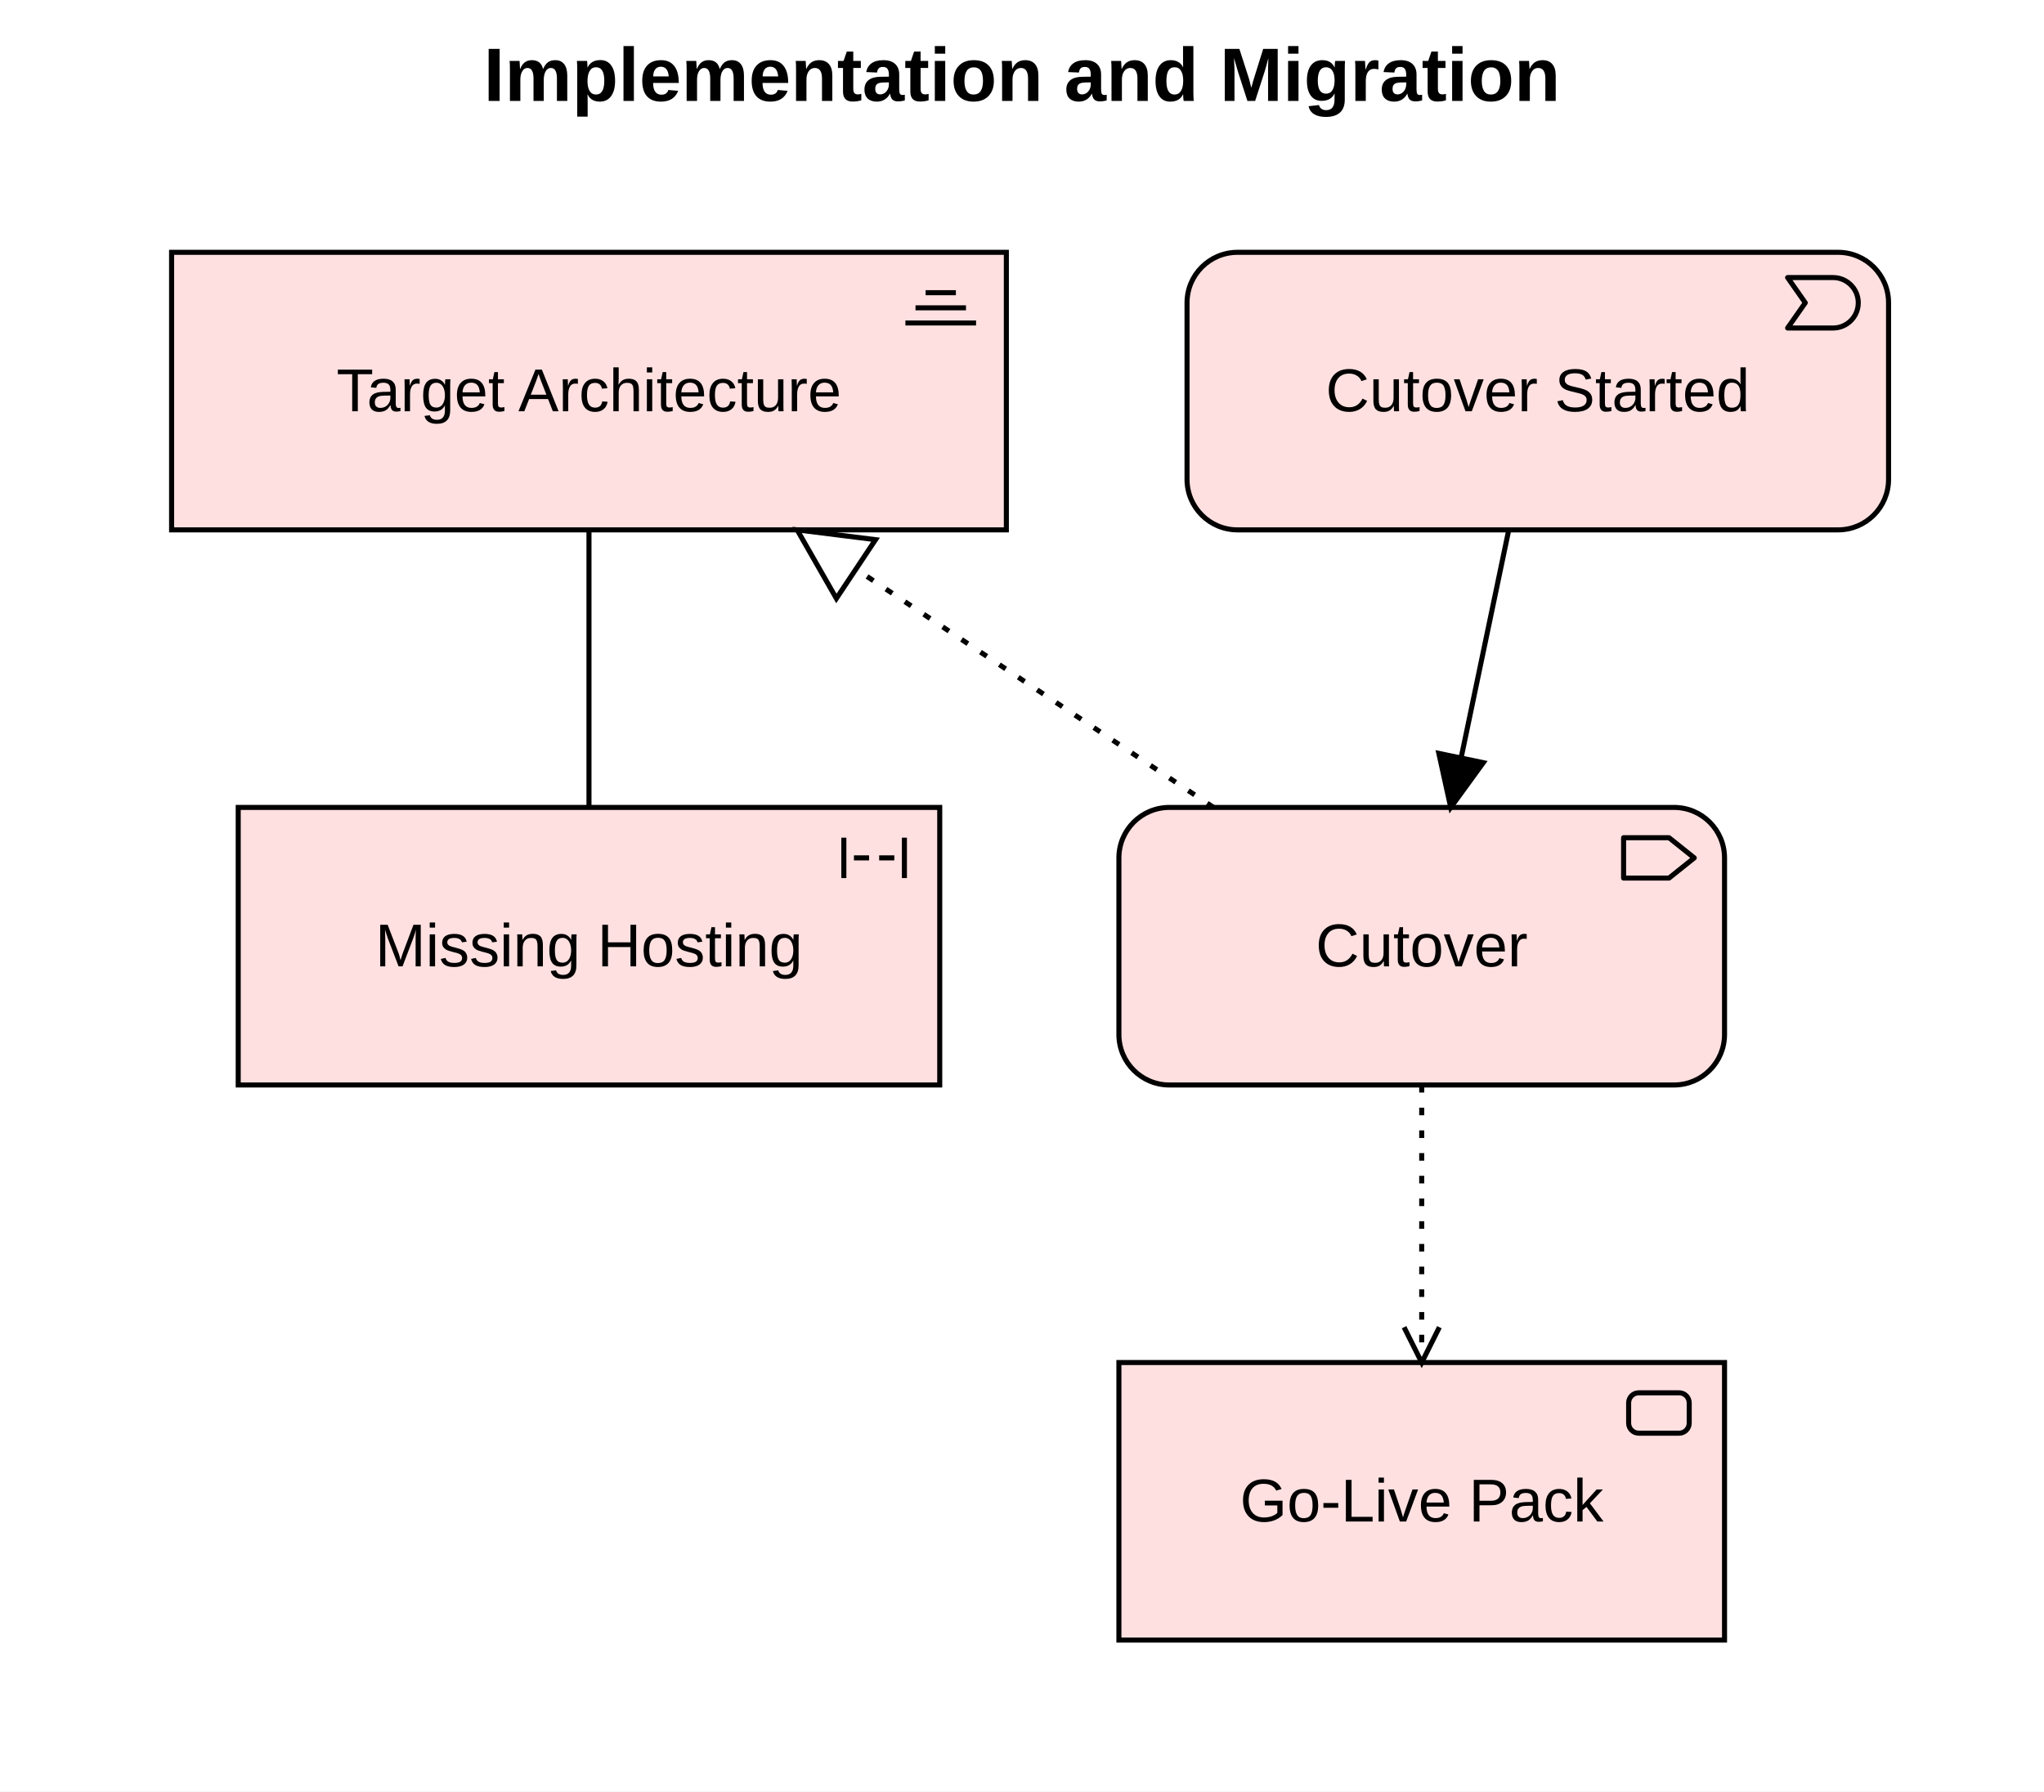
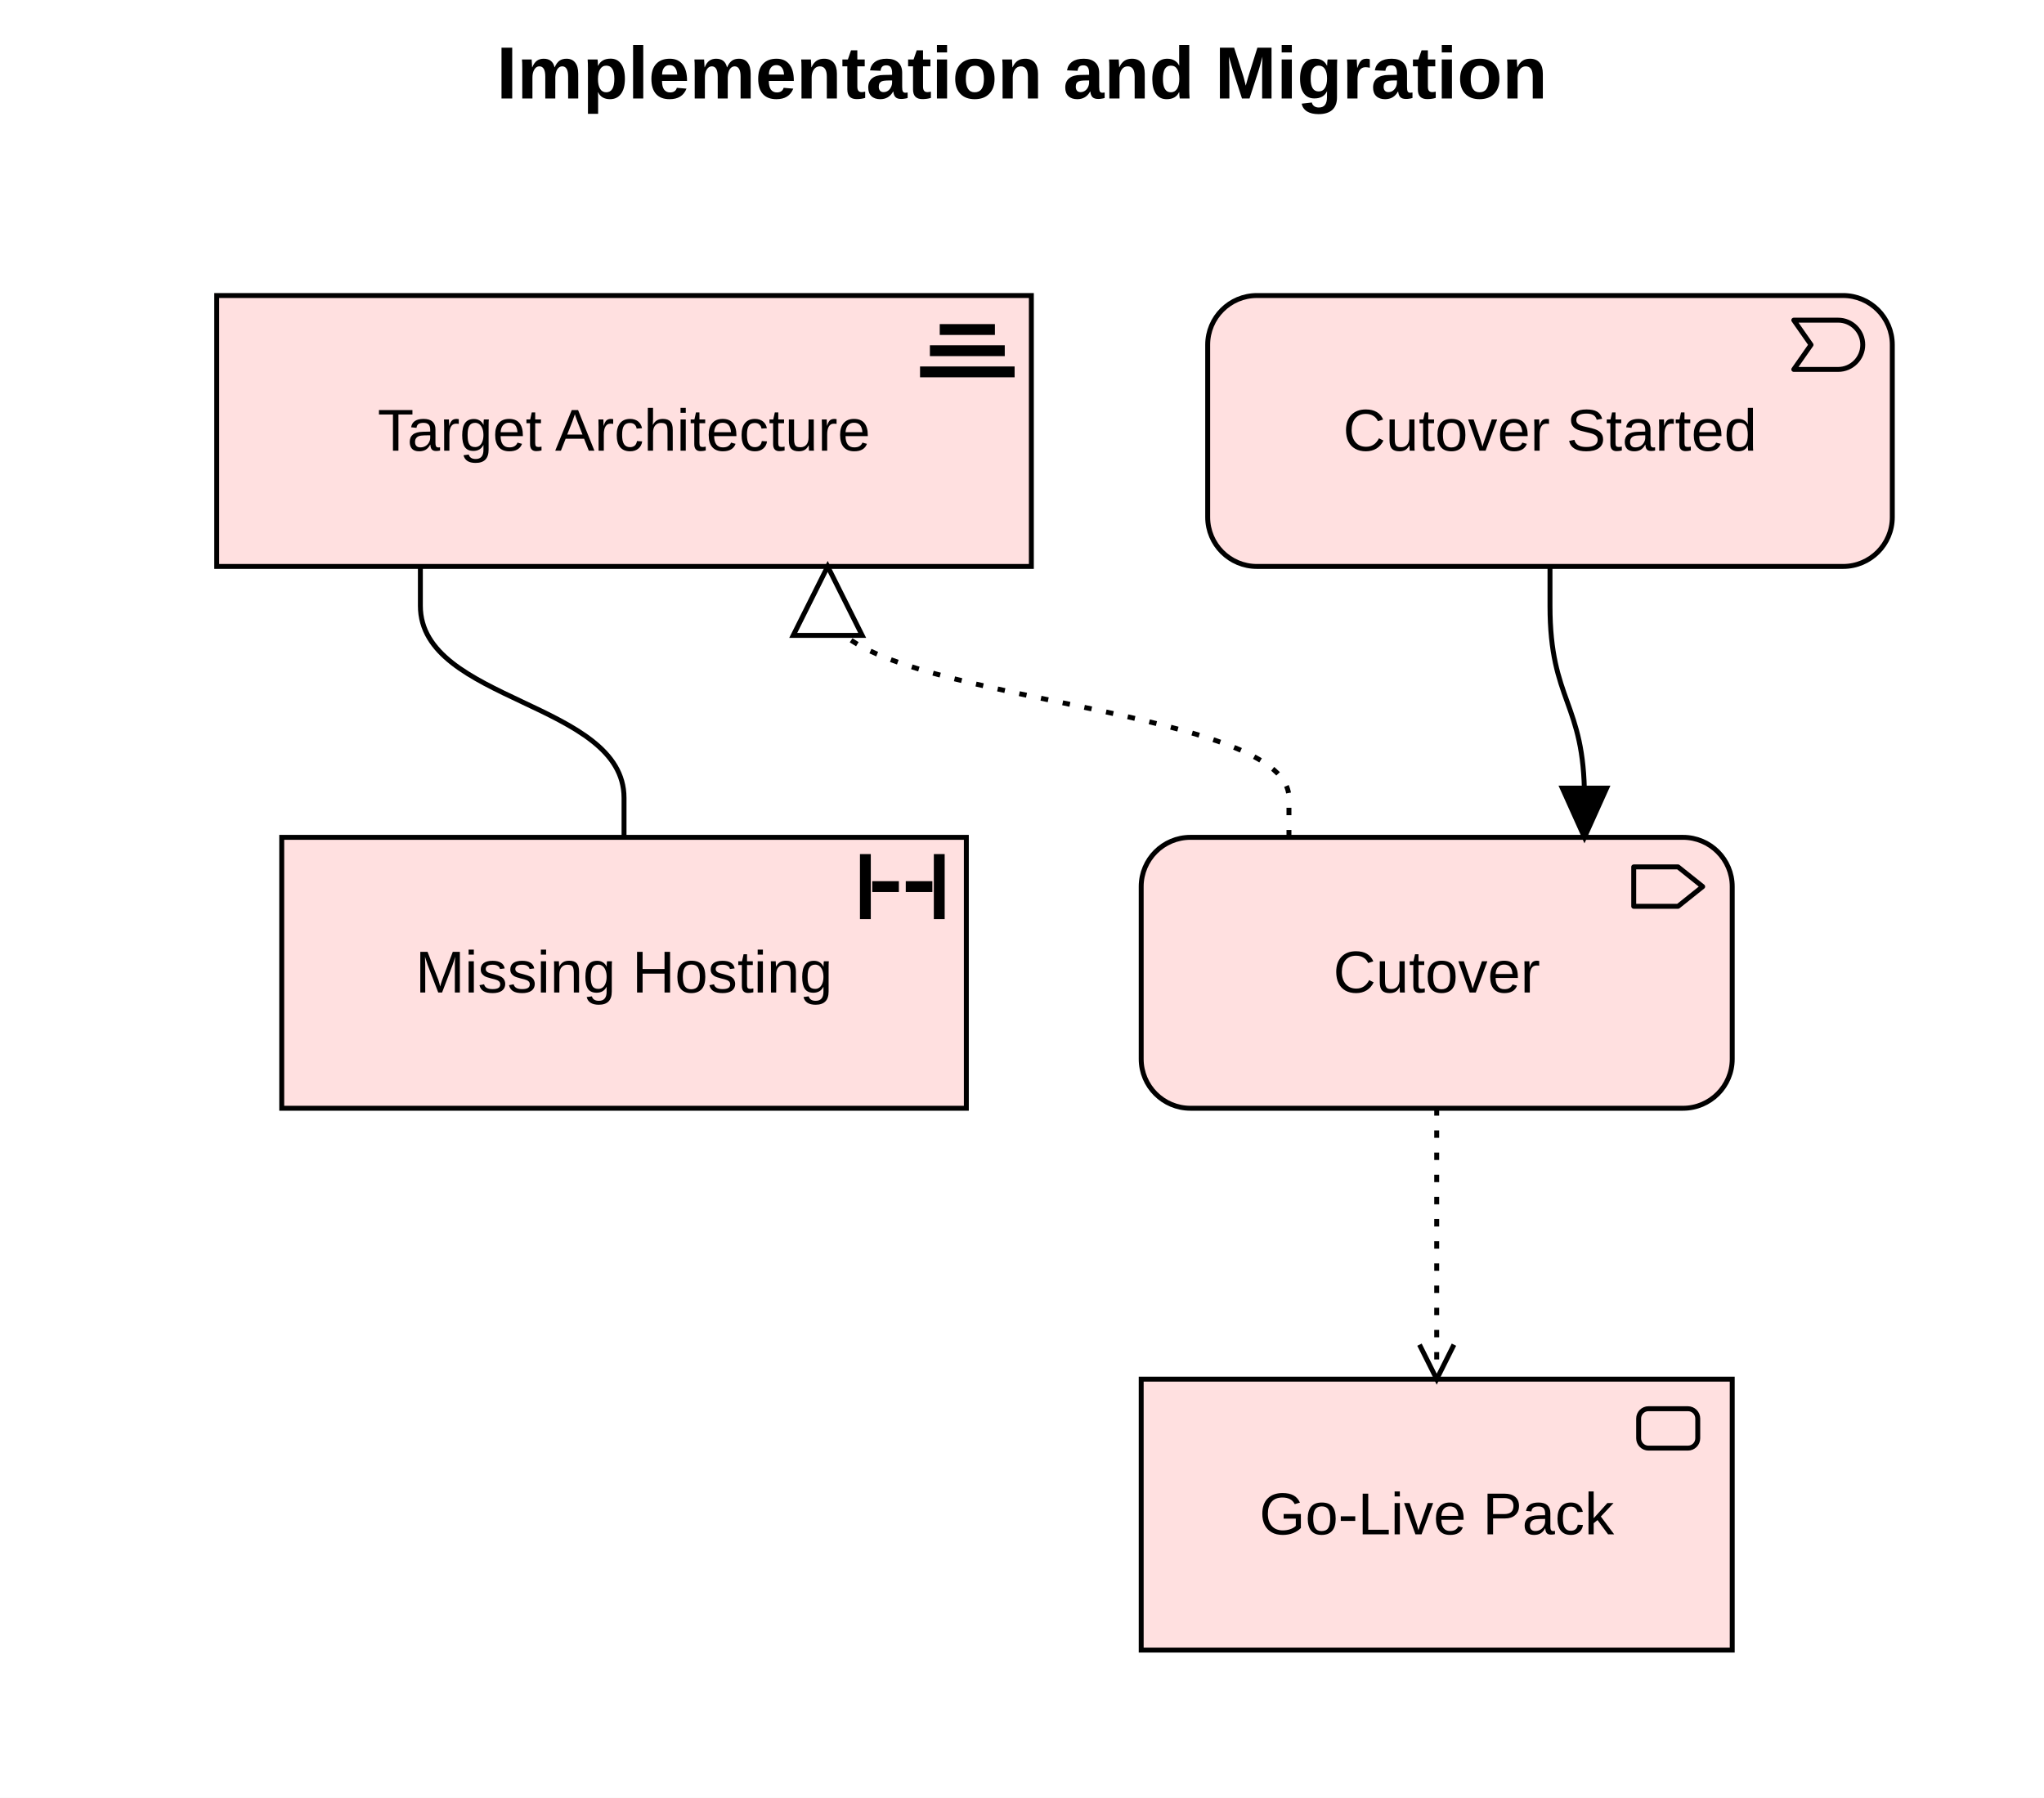
- <svg xmlns="http://www.w3.org/2000/svg" width="405" height="355" viewBox="0 0 405 355" font-family="Arial, Helvetica, sans-serif" font-size="12">
-   <rect x="0" y="0" width="405" height="355" fill="#ffffff" />
-   <text x="202.5" y="20" text-anchor="middle" font-size="15" font-weight="bold">Implementation and Migration</text>
-   <g transform="translate(0,30)">
+ <svg xmlns="http://www.w3.org/2000/svg" width="415" height="365" viewBox="0 0 415 365" font-family="Arial, Helvetica, sans-serif" font-size="12">
+   <rect x="0" y="0" width="415" height="365" fill="#ffffff" />
+   <text x="207.5" y="20" text-anchor="middle" font-size="15" font-weight="bold">Implementation and Migration</text>
+   <g transform="translate(10,40)">
    <g class="element work-package" data-id="cutover">
      <rect fill="#FFE0E0" stroke="#000000" stroke-width="1" x="221.7" y="130" width="120" height="55" rx="10" ry="10" />
      <path stroke="#000" stroke-width="1" stroke-linejoin="round" fill="none" d="M321.7,136 H330.7 L335.7,140 L330.7,144 H321.7 Z" />
      <text x="281.7" y="161.5" text-anchor="middle">Cutover</text>
    </g>
    <g class="element deliverable" data-id="goLive">
      <rect fill="#FFE0E0" stroke="#000000" stroke-width="1" x="221.7" y="240" width="120" height="55" rx="0" ry="0" />
      <rect stroke="#000" stroke-width="1" stroke-linejoin="round" fill="none" x="322.7" y="246" width="12" height="8" rx="2" />
      <text x="281.7" y="271.5" text-anchor="middle">Go-Live Pack</text>
    </g>
    <g class="element implementation-event" data-id="started">
      <rect fill="#FFE0E0" stroke="#000000" stroke-width="1" x="235.2" y="20" width="139" height="55" rx="10" ry="10" />
      <path stroke="#000" stroke-width="1" stroke-linejoin="round" fill="none" d="M354.2,25 H363.2 A5,5 0 0 1 363.2,35 H354.2 L357.7,30 Z" />
      <text x="304.7" y="51.5" text-anchor="middle">Cutover Started</text>
    </g>
    <g class="element plateau" data-id="target">
      <rect fill="#FFE0E0" stroke="#000000" stroke-width="1" x="34" y="20" width="165.4" height="55" rx="0" ry="0" />
-       <g stroke="#000" stroke-width="1" stroke-linejoin="round" fill="none">
-         <path d="M179.4,34 H193.4 M181.4,31 H191.4 M183.4,28 H189.4" />
+       <g stroke="#000" stroke-width="2.2" fill="none" stroke-linecap="square">
+         <path d="M177.9,35.5 H194.9 M179.9,31.2 H192.9 M181.9,26.9 H190.9" />
      </g>
      <text x="116.7" y="51.5" text-anchor="middle">Target Architecture</text>
    </g>
    <g class="element gap" data-id="missing">
      <rect fill="#FFE0E0" stroke="#000000" stroke-width="1" x="47.2" y="130" width="139" height="55" rx="0" ry="0" />
-       <g stroke="#000" stroke-width="1" stroke-linejoin="round" fill="none">
-         <path d="M167.2,136 V144 M179.2,136 V144" />
-         <path d="M169.2,140 H172.2 M174.2,140 H177.2" />
+       <g stroke="#000" stroke-width="2.2" fill="none" stroke-linecap="square">
+         <path d="M165.7,134.5 V145.5 M180.7,134.5 V145.5" />
+         <path d="M168.2,140 H171.4 M175,140 H178.2" />
      </g>
      <text x="116.7" y="161.5" text-anchor="middle">Missing Hosting</text>
    </g>
    <g class="relationship triggering" data-source="started" data-target="cutover">
-       <path d="M298.95,75 L289.5,120.21" fill="none" stroke="#000" stroke-width="1" />
-       <path d="M287.45,130 L285.09,119.29 L293.9,121.13 Z" fill="#000" stroke="#000" stroke-width="1" />
+       <path d="M304.7,75L304.7,83C304.7,102.5 311.7,102.5 311.7,122L311.7,130" fill="none" stroke="#000" stroke-width="1" />
+       <path d="M311.7,130 L307.2,120 L316.2,120 Z" fill="#000" stroke="#000" stroke-width="1" />
    </g>
    <g class="relationship access" data-source="cutover" data-target="goLive">
-       <path d="M281.7,185 L281.7,240" fill="none" stroke="#000" stroke-width="1" stroke-dasharray="1.5 3" />
+       <path d="M281.7,185L281.7,193L281.7,240" fill="none" stroke="#000" stroke-width="1" stroke-dasharray="1.5 3" />
      <path d="M278.2,233 L281.7,240 L285.2,233" fill="none" stroke="#000" stroke-width="1" />
    </g>
    <g class="relationship realization" data-source="cutover" data-target="target">
-       <path d="M240.45,130 L169.6,82.77" fill="none" stroke="#000" stroke-width="1" stroke-dasharray="1.5 3" />
-       <path d="M157.95,75 L173.48,76.94 L165.72,88.59 Z" fill="#fff" stroke="#000" stroke-width="1" />
+       <path d="M251.7,130L251.7,122C251.7,102.5 158.05,102.5 158.05,83L158.05,75" fill="none" stroke="#000" stroke-width="1" stroke-dasharray="1.5 3" />
+       <path d="M158.05,75 L165.05,89 L151.05,89 Z" fill="#fff" stroke="#000" stroke-width="1" />
    </g>
    <g class="relationship association" data-source="target" data-target="missing">
-       <path d="M116.7,75 L116.7,130" fill="none" stroke="#000" stroke-width="1" />
+       <path d="M75.35,75L75.35,83C75.35,102.5 116.7,102.5 116.7,122L116.7,130" fill="none" stroke="#000" stroke-width="1" />
    </g>
  </g>
</svg>
